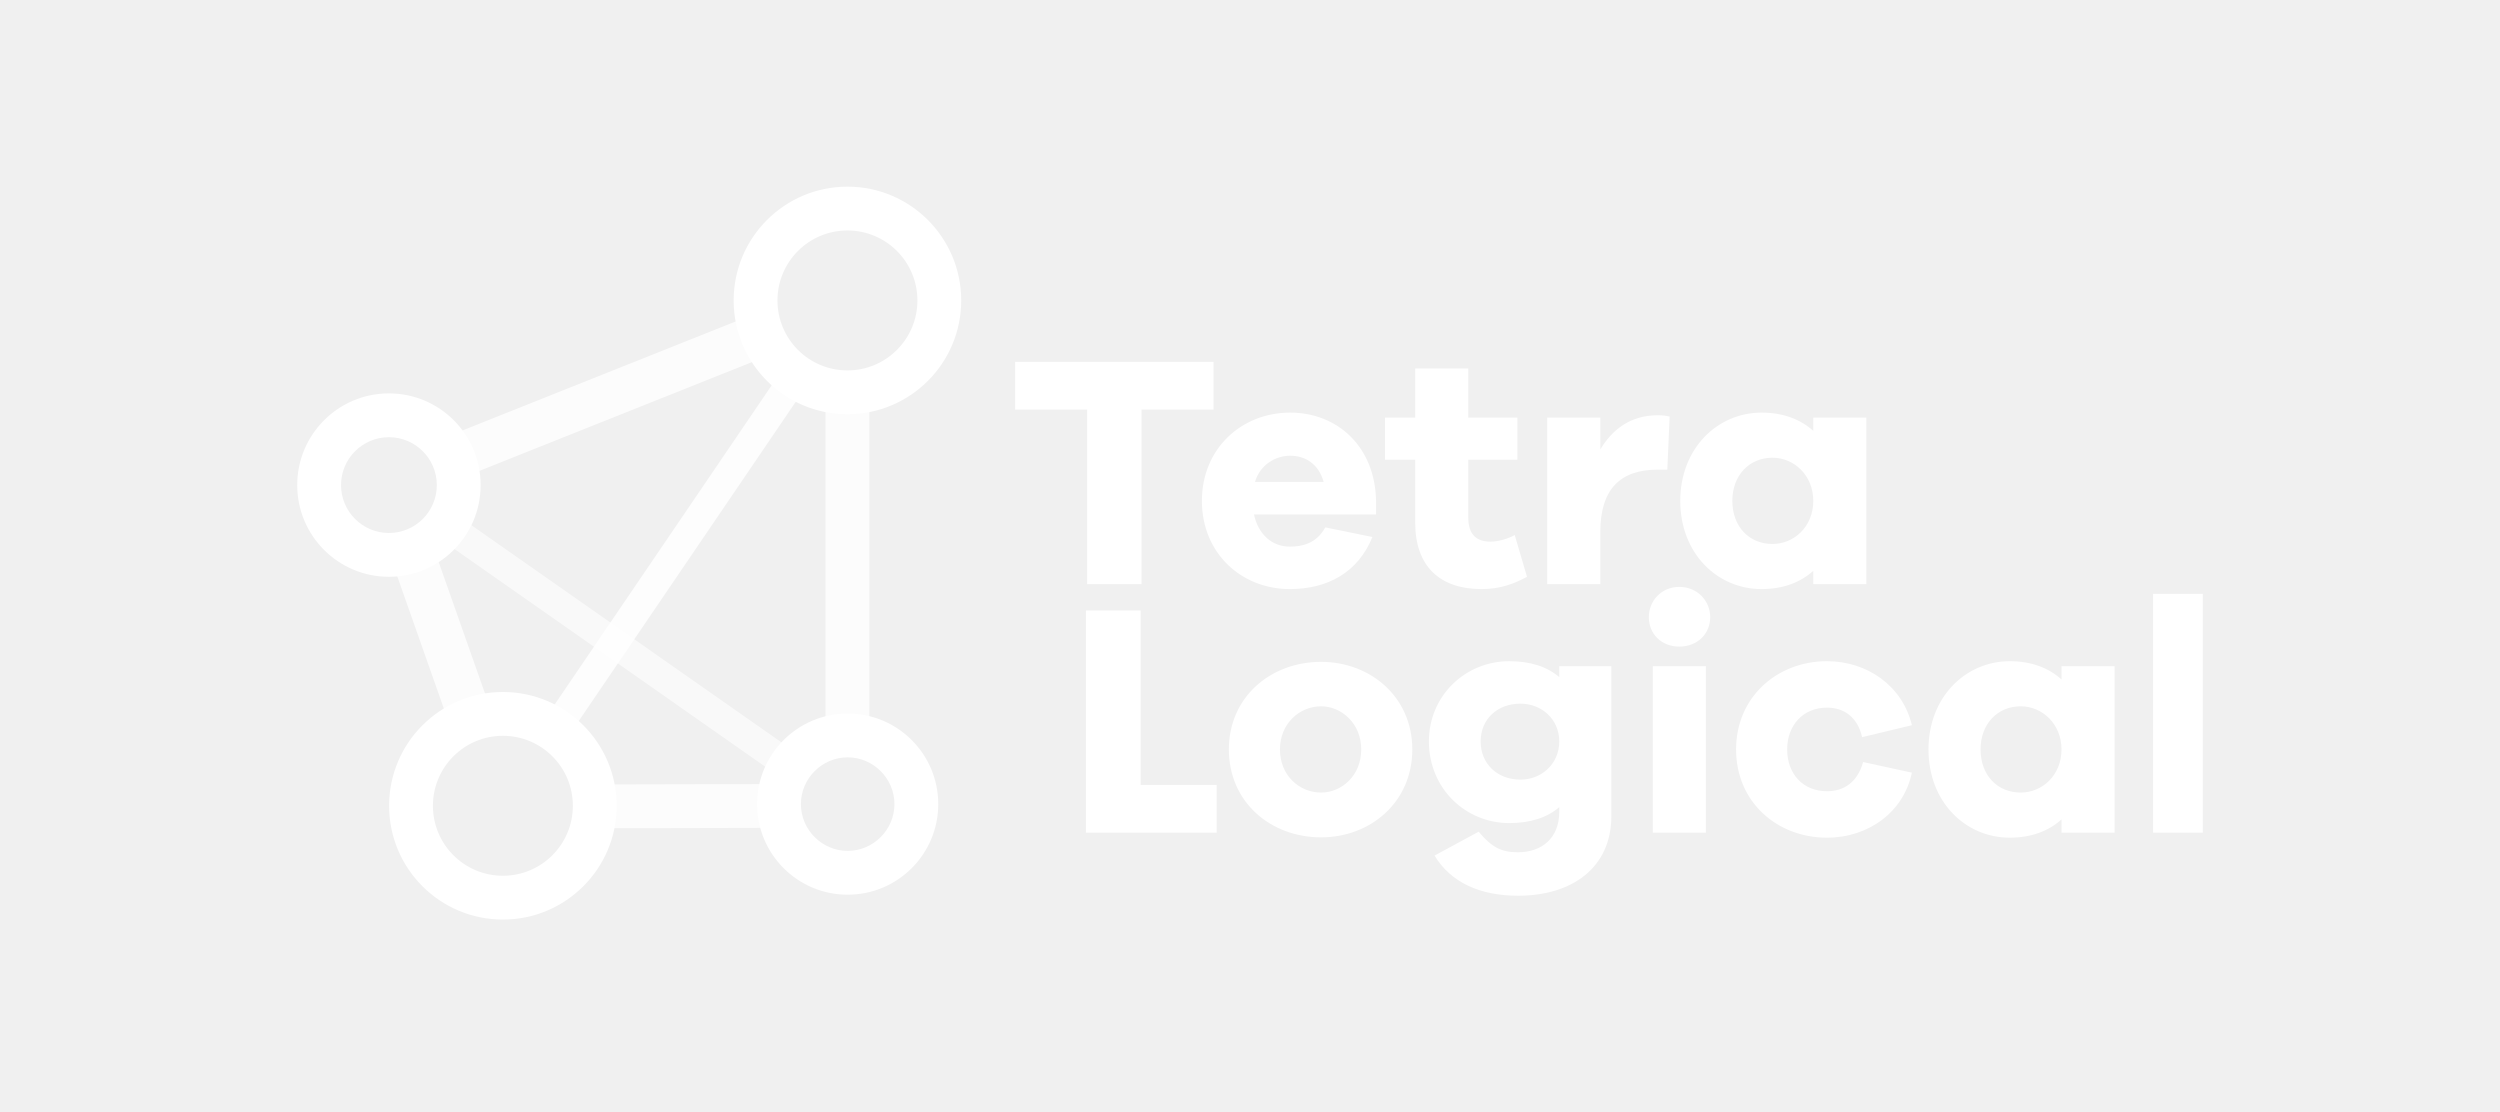
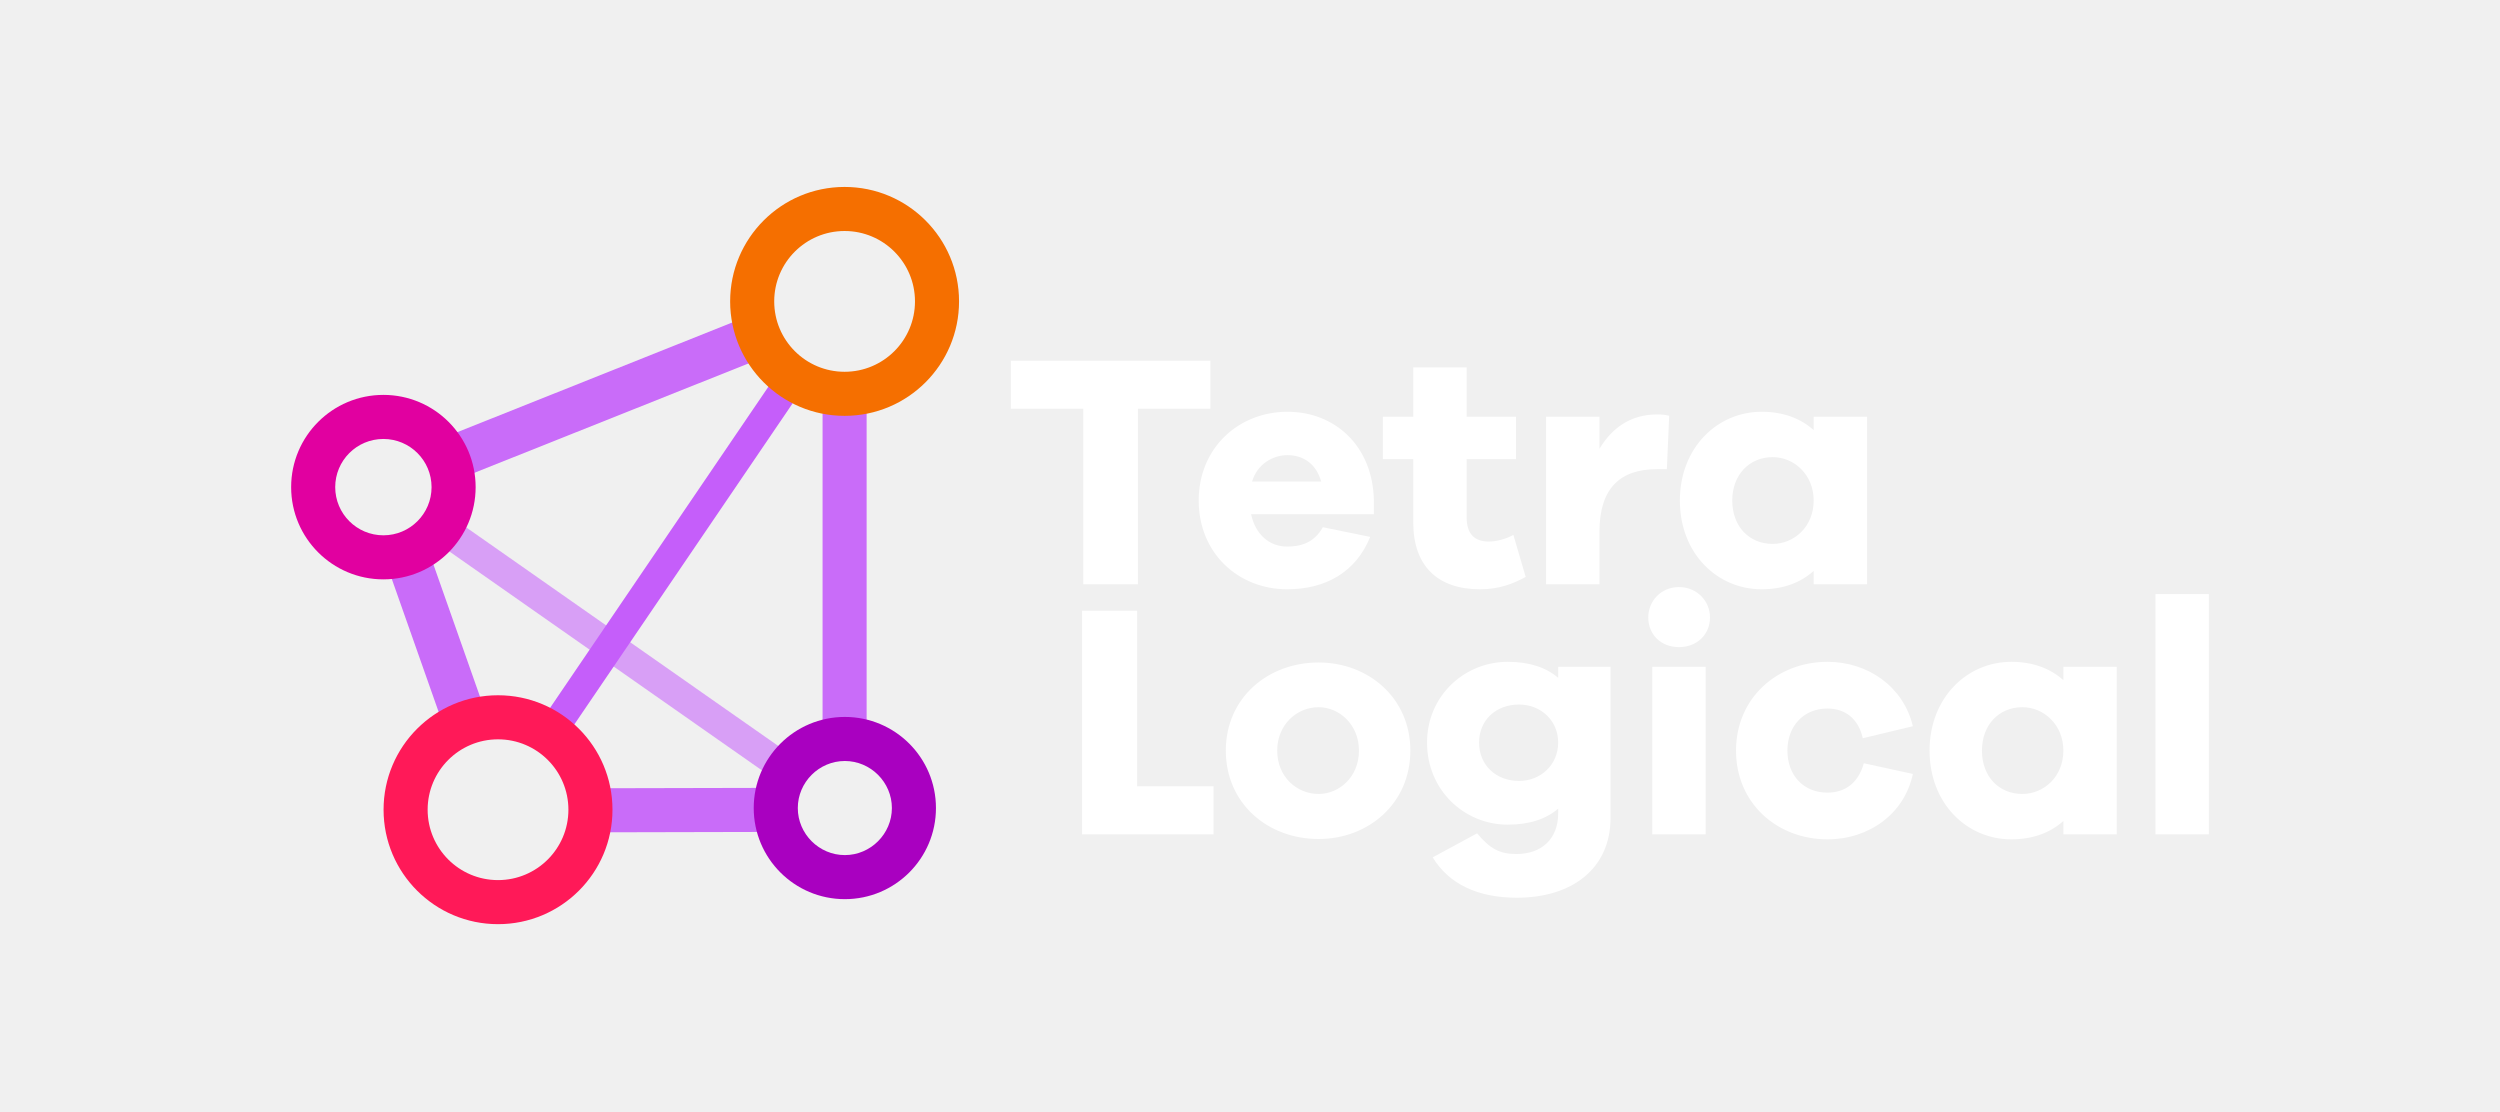
- <svg xmlns="http://www.w3.org/2000/svg" viewBox="0 0 450 200" fill-rule="evenodd" clip-rule="evenodd" stroke-linejoin="round" stroke-miterlimit="2">
-   <g transform="matrix(0.879487,0,0,0.879487,225,100)">
-     <g transform="matrix(1,0,0,1,-195,-75.5)">
-       <clipPath id="a">
-         <rect width="390" height="151" />
-       </clipPath>
-       <g clip-path="url(#a)">
-         <path d="M187.532,45.632L187.532,35.855L146.932,35.855L146.932,45.632L161.665,45.632L161.665,81.344L172.799,81.344L172.799,45.632L187.532,45.632ZM220.8,64.302C220.596,53.168 212.856,46.243 203.216,46.243C193.303,46.243 185.156,53.575 185.156,64.302C185.156,75.097 193.303,82.362 203.148,82.362C210.955,82.362 217.134,78.899 220.053,71.703L210.412,69.734C208.579,73.061 205.66,73.672 203.148,73.672C199.481,73.672 196.698,71.16 195.815,67.086L220.8,67.086L220.8,64.302ZM203.216,55.069C206.339,55.069 209.054,56.766 210.073,60.432L196.019,60.432C197.037,56.97 200.16,55.069 203.216,55.069ZM249.179,71.295C247.753,72.11 245.717,72.653 244.223,72.653C241.372,72.653 239.674,71.228 239.674,67.697L239.674,55.884L249.722,55.884L249.722,47.261L239.674,47.261L239.674,37.213L228.811,37.213L228.811,47.261L222.633,47.261L222.633,55.884L228.811,55.884L228.811,68.783C228.811,77.745 233.903,82.362 242.39,82.362C246.26,82.362 249.043,81.276 251.691,79.85L249.179,71.295ZM278.441,46.785C272.874,46.785 269.14,49.705 266.696,53.779L266.696,47.26L255.833,47.26L255.833,81.343L266.696,81.343L266.696,70.683C266.696,61.857 270.837,57.919 278.441,57.919L280.41,57.919L280.885,47.057C280.071,46.853 279.392,46.785 278.441,46.785ZM321.146,47.261L310.283,47.261L310.283,49.977C307.635,47.601 304.105,46.243 299.692,46.243C290.662,46.243 283.058,53.575 283.058,64.302C283.058,75.097 290.662,82.362 299.692,82.362C304.105,82.362 307.635,81.004 310.283,78.628L310.283,81.344L321.146,81.344L321.146,47.261ZM301.932,73.129C297.18,73.129 293.717,69.598 293.717,64.302C293.717,59.075 297.18,55.476 301.932,55.476C306.345,55.476 310.283,59.075 310.283,64.302C310.283,69.598 306.345,73.129 301.932,73.129ZM188.177,122.445L172.625,122.445L172.625,86.733L161.423,86.733L161.423,132.221L188.177,132.221L188.177,122.445ZM209.549,97.257C199.229,97.257 190.674,104.453 190.674,115.18C190.674,125.975 199.229,133.172 209.549,133.172C219.665,133.172 228.219,125.975 228.219,115.18C228.219,104.453 219.665,97.257 209.549,97.257ZM209.549,124.006C205.136,124.006 201.13,120.544 201.13,115.18C201.13,109.885 205.136,106.354 209.549,106.354C213.758,106.354 217.764,109.885 217.764,115.18C217.764,120.544 213.758,124.006 209.549,124.006ZM268.955,98.139L258.296,98.139L258.296,100.38C255.852,98.275 252.457,97.121 248.044,97.121C239.15,97.121 231.614,104.114 231.614,113.551C231.614,123.192 239.15,130.253 248.044,130.253C252.457,130.253 255.852,129.098 258.296,126.994L258.296,127.944C258.296,133.308 254.766,136.227 249.809,136.227C246.279,136.227 244.378,135.073 241.798,132.018L232.768,136.906C236.095,142.405 242.07,145.121 249.877,145.121C260.944,145.121 268.955,139.35 268.955,128.827L268.955,98.139ZM250.352,121.359C245.6,121.359 242.205,118.1 242.205,113.551C242.205,109.002 245.6,105.811 250.352,105.811C254.698,105.811 258.296,109.002 258.296,113.551C258.296,118.1 254.698,121.359 250.352,121.359ZM282.873,81.913C279.207,81.913 276.627,84.764 276.627,88.091C276.627,91.553 279.207,94.133 282.873,94.133C286.539,94.133 289.187,91.553 289.187,88.091C289.187,84.764 286.539,81.913 282.873,81.913ZM288.305,132.221L288.305,98.139L277.442,98.139L277.442,132.221L288.305,132.221ZM313.086,123.735C308.197,123.735 304.939,120.204 304.939,115.18C304.939,110.224 308.197,106.626 313.086,106.626C316.548,106.626 319.332,108.527 320.282,112.668L330.466,110.224C328.565,102.213 321.369,97.121 313.086,97.121C302.902,97.121 294.483,104.453 294.483,115.18C294.483,125.975 302.902,133.24 313.086,133.24C321.572,133.24 328.769,128.012 330.466,119.933L320.486,117.76C319.332,121.902 316.548,123.735 313.086,123.735ZM371.949,98.139L361.086,98.139L361.086,100.855C358.438,98.479 354.908,97.121 350.495,97.121C341.465,97.121 333.861,104.453 333.861,115.18C333.861,125.975 341.465,133.24 350.495,133.24C354.908,133.24 358.438,131.882 361.086,129.506L361.086,132.221L371.949,132.221L371.949,98.139ZM352.735,124.006C347.983,124.006 344.52,120.476 344.52,115.18C344.52,109.953 347.983,106.354 352.735,106.354C357.148,106.354 361.086,109.953 361.086,115.18C361.086,120.476 357.148,124.006 352.735,124.006ZM390.688,83.338L379.825,83.338L379.825,132.221L390.688,132.221L390.688,83.338Z" fill="#fff" fill-rule="nonzero" />
-         <path d="M30.23,51.323L92.957,26.3L96.28,34.628L33.55,59.652L30.228,51.324L30.23,51.323ZM117.092,42.736L117.092,112.354L108.126,112.354L108.126,42.736L117.092,42.736ZM31.609,111.352L19.32,76.47L27.777,73.49L40.067,108.372L31.61,111.352L31.609,111.352ZM98.294,131.229L60.627,131.317L60.607,122.35L98.273,122.263L98.294,131.229Z" fill="#fff" fill-opacity=".8" />
-         <path d="M49.498,110.673L99.916,36.513L104.859,39.873L54.441,114.034L49.498,110.673Z" fill="#fff" fill-opacity=".84" />
-         <path d="M29.985,68.97L102.387,119.682L29.985,68.97Z" fill="#fff" />
-         <path d="M100.673,122.13L28.27,71.419L31.7,66.523L104.102,117.234L100.673,122.13Z" fill="#fff" fill-opacity=".62" />
-         <path d="M18.768,51.277C13.355,51.277 8.966,55.665 8.966,61.079C8.966,66.493 13.355,70.881 18.768,70.881C24.182,70.881 28.57,66.493 28.57,61.079C28.57,55.665 24.182,51.277 18.768,51.277ZM0,61.079C0,50.714 8.403,42.31 18.768,42.31C29.134,42.31 37.537,50.713 37.537,61.078C37.537,71.443 29.134,79.846 18.768,79.846C8.403,79.847 0,71.444 0,61.08L0,61.079ZM112.658,116.8C107.407,116.8 103.086,121.121 103.086,126.372C103.086,131.623 107.407,135.944 112.658,135.944C117.909,135.944 122.23,131.623 122.23,126.372C122.23,121.121 117.909,116.8 112.658,116.8ZM94.119,126.372C94.119,116.134 102.419,107.834 112.658,107.834C122.896,107.834 131.196,116.134 131.196,126.372C131.196,136.61 122.896,144.91 112.658,144.91C102.419,144.91 94.119,136.61 94.119,126.372ZM42.092,112.391C34.183,112.391 27.772,118.802 27.772,126.712C27.772,134.621 34.183,141.033 42.092,141.033C50.002,141.033 56.414,134.621 56.414,126.712C56.414,118.802 50.002,112.391 42.092,112.391ZM18.805,126.712C18.805,113.85 29.231,103.424 42.092,103.424C54.954,103.424 65.38,113.85 65.38,126.712C65.38,139.574 54.954,150 42.092,150C29.232,150 18.805,139.574 18.805,126.713L18.805,126.712ZM112.61,8.966C104.701,8.966 98.289,15.378 98.289,23.287C98.289,31.197 104.701,37.608 112.61,37.608C120.519,37.608 126.931,31.197 126.931,23.288C126.931,15.378 120.519,8.966 112.61,8.966ZM89.322,23.287C89.322,10.427 99.748,0 112.608,0C125.469,0 135.895,10.426 135.895,23.287C135.895,36.148 125.469,46.575 112.608,46.575C99.747,46.575 89.321,36.148 89.321,23.287L89.322,23.287Z" fill="#fff" />
-       </g>
-     </g>
-   </g>
+ <svg xmlns="http://www.w3.org/2000/svg" viewBox="0 0 450 200" xml:space="preserve" fill-rule="evenodd" clip-rule="evenodd" stroke-linejoin="round" stroke-miterlimit="2">
+   <path d="M187.032,45.132L187.032,35.355L146.432,35.355L146.432,45.132L161.165,45.132L161.165,80.844L172.299,80.844L172.299,45.132L187.032,45.132ZM220.3,63.802C220.096,52.668 212.356,45.743 202.716,45.743C192.803,45.743 184.656,53.075 184.656,63.802C184.656,74.597 192.803,81.862 202.648,81.862C210.455,81.862 216.634,78.399 219.553,71.203L209.912,69.234C208.079,72.561 205.16,73.172 202.648,73.172C198.981,73.172 196.198,70.66 195.315,66.586L220.3,66.586L220.3,63.802ZM202.716,54.569C205.839,54.569 208.554,56.266 209.573,59.932L195.519,59.932C196.537,56.47 199.66,54.569 202.716,54.569ZM248.679,70.795C247.253,71.61 245.217,72.153 243.723,72.153C240.872,72.153 239.174,70.728 239.174,67.197L239.174,55.384L249.222,55.384L249.222,46.761L239.174,46.761L239.174,36.713L228.311,36.713L228.311,46.761L222.133,46.761L222.133,55.384L228.311,55.384L228.311,68.283C228.311,77.245 233.403,81.862 241.89,81.862C245.76,81.862 248.543,80.776 251.191,79.35L248.679,70.795ZM277.941,46.286C272.374,46.286 268.64,49.205 266.196,53.279L266.196,46.761L255.333,46.761L255.333,80.844L266.196,80.844L266.196,70.184C266.196,61.358 270.337,57.42 277.941,57.42L279.91,57.42L280.385,46.558C279.571,46.354 278.892,46.286 277.941,46.286ZM320.646,46.761L309.783,46.761L309.783,49.477C307.135,47.101 303.605,45.743 299.192,45.743C290.162,45.743 282.558,53.075 282.558,63.802C282.558,74.597 290.162,81.862 299.192,81.862C303.605,81.862 307.135,80.504 309.783,78.128L309.783,80.844L320.646,80.844L320.646,46.761ZM301.432,72.629C296.68,72.629 293.217,69.098 293.217,63.802C293.217,58.575 296.68,54.976 301.432,54.976C305.845,54.976 309.783,58.575 309.783,63.802C309.783,69.098 305.845,72.629 301.432,72.629ZM187.677,121.945L172.125,121.945L172.125,86.233L160.923,86.233L160.923,131.721L187.677,131.721L187.677,121.945ZM209.049,96.757C198.729,96.757 190.174,103.953 190.174,114.68C190.174,125.475 198.729,132.672 209.049,132.672C219.165,132.672 227.719,125.475 227.719,114.68C227.719,103.953 219.165,96.757 209.049,96.757ZM209.049,123.506C204.636,123.506 200.63,120.044 200.63,114.68C200.63,109.385 204.636,105.854 209.049,105.854C213.258,105.854 217.264,109.385 217.264,114.68C217.264,120.044 213.258,123.506 209.049,123.506ZM268.455,97.639L257.796,97.639L257.796,99.88C255.352,97.775 251.957,96.621 247.544,96.621C238.65,96.621 231.114,103.614 231.114,113.051C231.114,122.692 238.65,129.753 247.544,129.753C251.957,129.753 255.352,128.598 257.796,126.494L257.796,127.444C257.796,132.808 254.266,135.727 249.309,135.727C245.779,135.727 243.878,134.573 241.298,131.518L232.268,136.406C235.595,141.905 241.57,144.621 249.377,144.621C260.444,144.621 268.455,138.85 268.455,128.327L268.455,97.639ZM249.852,120.859C245.1,120.859 241.705,117.6 241.705,113.051C241.705,108.502 245.1,105.311 249.852,105.311C254.198,105.311 257.796,108.502 257.796,113.051C257.796,117.6 254.198,120.859 249.852,120.859ZM282.373,81.413C278.707,81.413 276.127,84.264 276.127,87.591C276.127,91.053 278.707,93.633 282.373,93.633C286.039,93.633 288.687,91.053 288.687,87.591C288.687,84.264 286.039,81.413 282.373,81.413ZM287.805,131.721L287.805,97.639L276.942,97.639L276.942,131.721L287.805,131.721ZM312.586,123.235C307.697,123.235 304.439,119.704 304.439,114.68C304.439,109.724 307.697,106.126 312.586,106.126C316.048,106.126 318.832,108.027 319.782,112.168L329.966,109.724C328.065,101.713 320.869,96.621 312.586,96.621C302.402,96.621 293.983,103.953 293.983,114.68C293.983,125.475 302.402,132.74 312.586,132.74C321.072,132.74 328.269,127.512 329.966,119.433L319.986,117.26C318.832,121.402 316.048,123.235 312.586,123.235ZM371.449,97.639L360.586,97.639L360.586,100.355C357.938,97.979 354.408,96.621 349.995,96.621C340.965,96.621 333.361,103.953 333.361,114.68C333.361,125.475 340.965,132.74 349.995,132.74C354.408,132.74 357.938,131.382 360.586,129.006L360.586,131.721L371.449,131.721L371.449,97.639ZM352.235,123.506C347.483,123.506 344.02,119.976 344.02,114.68C344.02,109.453 347.483,105.854 352.235,105.854C356.648,105.854 360.586,109.453 360.586,114.68C360.586,119.976 356.648,123.506 352.235,123.506ZM390.188,82.838L379.325,82.838L379.325,131.721L390.188,131.721L390.188,82.838Z" fill="#fff" fill-rule="nonzero" transform="matrix(0.884671,0,0,0.884671,52.406,33.6497)" />
+   <path d="M100.673,122.13L28.27,71.419L31.7,66.523L104.102,117.234L100.673,122.13Z" fill="#c55efa" fill-opacity=".55" transform="matrix(0.884671,0,0,0.884671,52.406,33.6497)" />
+   <path d="M30.23,51.323L92.957,26.3L96.28,34.628L33.55,59.652L30.228,51.324L30.23,51.323ZM117.092,42.736L117.092,112.354L108.126,112.354L108.126,42.736L117.092,42.736ZM31.609,111.352L19.32,76.47L27.777,73.49L40.067,108.372L31.61,111.352L31.609,111.352ZM98.294,131.229L60.627,131.317L60.607,122.35L98.273,122.263L98.294,131.229Z" fill="#c55efa" fill-opacity=".9" transform="matrix(0.884671,0,0,0.884671,52.406,33.6497)" />
+   <path d="M49.498,110.673L99.916,36.513L104.859,39.873L54.441,114.034L49.498,110.673Z" fill="#c55efa" transform="matrix(0.884671,0,0,0.884671,52.406,33.6497)" />
+   <path d="M18.768,51.277C13.355,51.277 8.966,55.665 8.966,61.079C8.966,66.492 13.355,70.881 18.768,70.881C24.182,70.881 28.57,66.492 28.57,61.079C28.57,55.665 24.182,51.277 18.768,51.277ZM0,61.079C0,50.714 8.403,42.31 18.768,42.31C29.134,42.31 37.537,50.713 37.537,61.078C37.537,71.443 29.134,79.846 18.768,79.846C8.403,79.847 0,71.444 0,61.08L0,61.079Z" fill="#e100a0" transform="matrix(0.884671,0,0,0.884671,52.406,33.6497)" />
+   <path d="M112.658,116.801C107.407,116.801 103.086,121.122 103.086,126.373C103.086,131.624 107.407,135.945 112.658,135.945C117.909,135.945 122.23,131.624 122.23,126.373C122.23,121.122 117.909,116.801 112.658,116.801ZM94.119,126.373C94.119,116.135 102.419,107.835 112.658,107.835C122.896,107.835 131.196,116.135 131.196,126.373C131.196,136.611 122.896,144.911 112.658,144.911C102.419,144.911 94.119,136.611 94.119,126.373Z" fill="#a900c0" transform="matrix(0.884671,0,0,0.884671,52.406,33.6497)" />
+   <path d="M42.092,112.392C34.183,112.392 27.772,118.803 27.772,126.713C27.772,134.622 34.183,141.034 42.092,141.034C50.002,141.034 56.414,134.622 56.414,126.713C56.414,118.803 50.002,112.392 42.092,112.392ZM18.805,126.713C18.805,113.852 29.231,103.425 42.092,103.425C54.954,103.425 65.38,113.852 65.38,126.713C65.38,139.574 54.954,150 42.092,150C29.232,150 18.805,139.574 18.805,126.713Z" fill="#ff1958" transform="matrix(0.884671,0,0,0.884671,52.406,33.6497)" />
+   <path d="M112.609,8.966C104.7,8.966 98.288,15.378 98.288,23.287C98.288,31.197 104.7,37.608 112.609,37.608C120.518,37.608 126.93,31.197 126.93,23.288C126.93,15.378 120.518,8.966 112.609,8.966ZM89.322,23.287C89.322,10.427 99.748,0 112.608,0C125.469,0 135.895,10.426 135.895,23.287C135.895,36.148 125.469,46.575 112.608,46.575C99.747,46.575 89.321,36.148 89.321,23.287L89.322,23.287Z" fill="#f56f00" transform="matrix(0.884671,0,0,0.884671,52.406,33.6497)" />
</svg>
